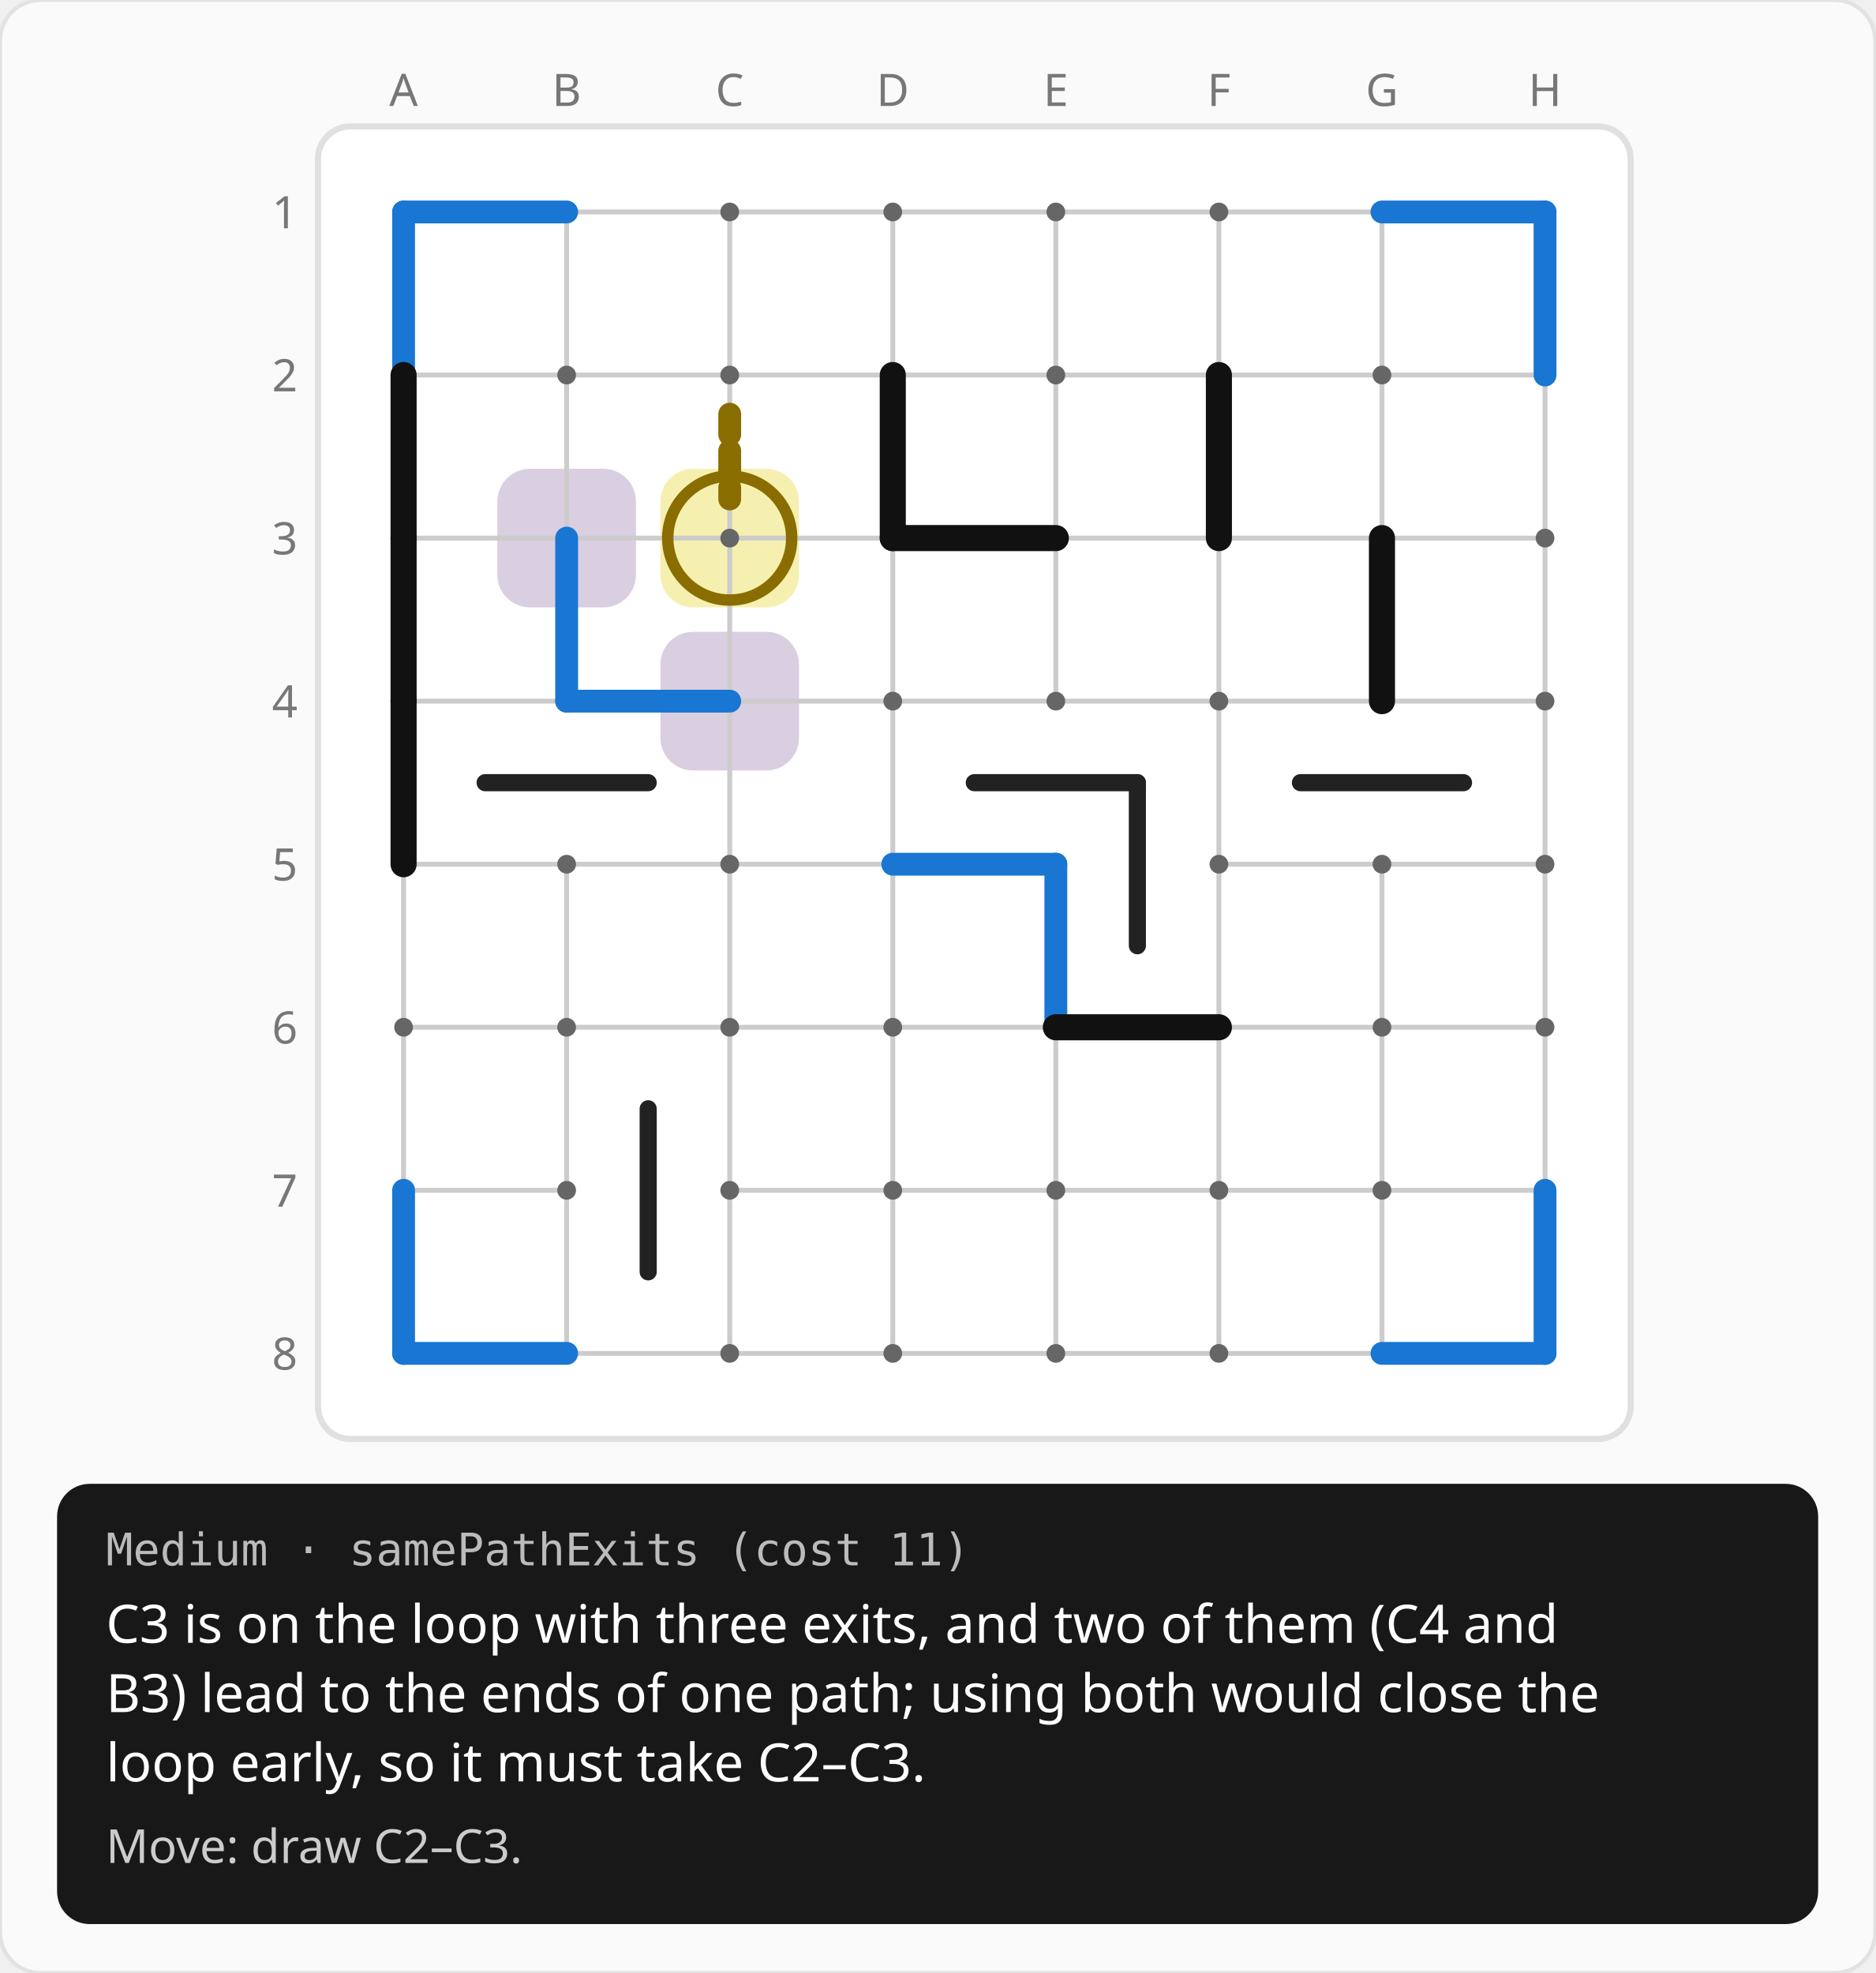
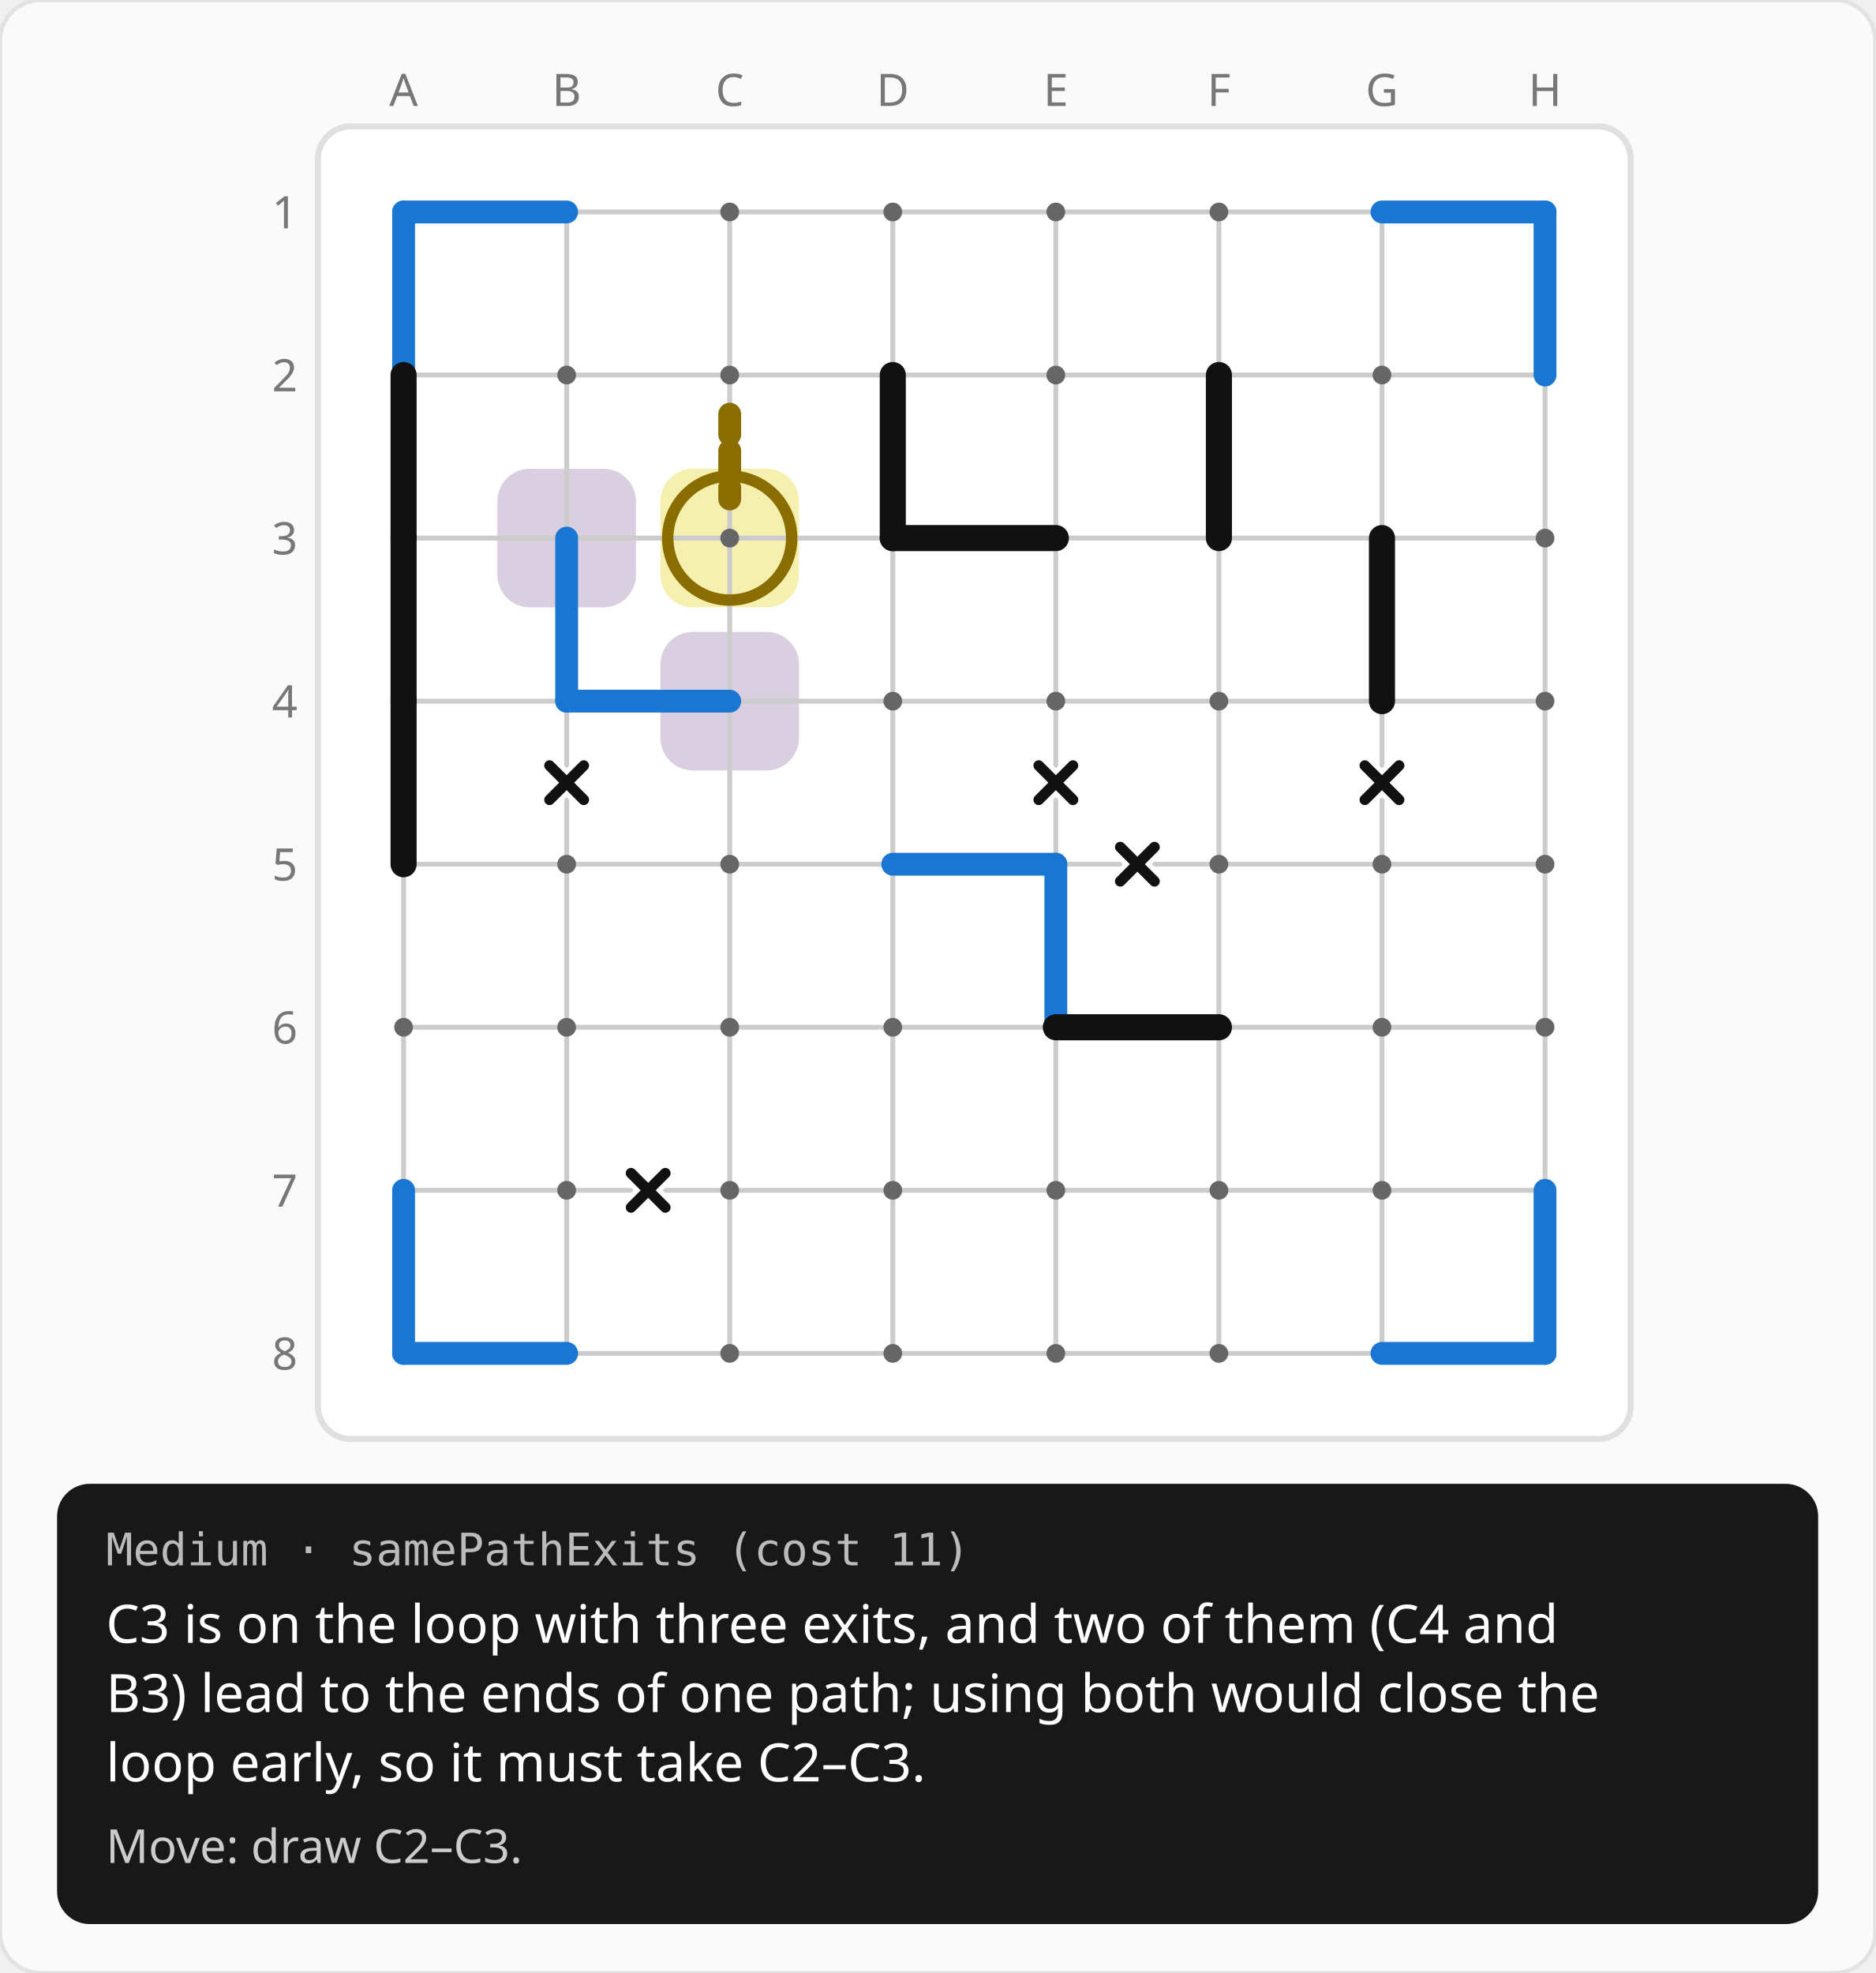
<svg xmlns="http://www.w3.org/2000/svg" width="460" height="484" viewBox="0 0 460 484">
  <rect width="460" height="484" rx="10" fill="#fafafa" stroke="#e2e2e2" />
  <defs>
    <pattern id="hatch" width="8" height="8" patternUnits="userSpaceOnUse" patternTransform="rotate(45)">
      <line x1="0" y1="0" x2="0" y2="8" stroke="#d55e00" stroke-width="3" opacity="0.55" />
    </pattern>
  </defs>
  <g transform="translate(59 12)">
    <text x="40" y="14" fill="#777777" font-size="11" font-family="system-ui, sans-serif" text-anchor="middle">A</text>
    <text x="80" y="14" fill="#777777" font-size="11" font-family="system-ui, sans-serif" text-anchor="middle">B</text>
    <text x="120" y="14" fill="#777777" font-size="11" font-family="system-ui, sans-serif" text-anchor="middle">C</text>
    <text x="160" y="14" fill="#777777" font-size="11" font-family="system-ui, sans-serif" text-anchor="middle">D</text>
    <text x="200" y="14" fill="#777777" font-size="11" font-family="system-ui, sans-serif" text-anchor="middle">E</text>
    <text x="240" y="14" fill="#777777" font-size="11" font-family="system-ui, sans-serif" text-anchor="middle">F</text>
    <text x="280" y="14" fill="#777777" font-size="11" font-family="system-ui, sans-serif" text-anchor="middle">G</text>
    <text x="320" y="14" fill="#777777" font-size="11" font-family="system-ui, sans-serif" text-anchor="middle">H</text>
    <text x="14" y="44" fill="#777777" font-size="11" font-family="system-ui, sans-serif" text-anchor="end">1</text>
    <text x="14" y="84" fill="#777777" font-size="11" font-family="system-ui, sans-serif" text-anchor="end">2</text>
    <text x="14" y="124" fill="#777777" font-size="11" font-family="system-ui, sans-serif" text-anchor="end">3</text>
    <text x="14" y="164" fill="#777777" font-size="11" font-family="system-ui, sans-serif" text-anchor="end">4</text>
    <text x="14" y="204" fill="#777777" font-size="11" font-family="system-ui, sans-serif" text-anchor="end">5</text>
    <text x="14" y="244" fill="#777777" font-size="11" font-family="system-ui, sans-serif" text-anchor="end">6</text>
    <text x="14" y="284" fill="#777777" font-size="11" font-family="system-ui, sans-serif" text-anchor="end">7</text>
    <text x="14" y="324" fill="#777777" font-size="11" font-family="system-ui, sans-serif" text-anchor="end">8</text>
    <g transform="translate(18 18)">
      <rect x="1" y="1" width="322" height="322" rx="8" fill="#ffffff" stroke="#e0e0e0" stroke-width="1.5" />
      <rect x="85" y="125" width="34" height="34" rx="8" fill="rgba(122,81,149,0.28)" />
      <rect x="45" y="85" width="34" height="34" rx="8" fill="rgba(122,81,149,0.28)" />
      <rect x="85" y="85" width="34" height="34" rx="8" fill="rgba(244,236,156,0.8)" />
-       <line x1="22" y1="22" x2="62" y2="22" stroke="#cccccc" stroke-width="1.2" />
-       <line x1="22" y1="22" x2="22" y2="62" stroke="#cccccc" stroke-width="1.2" />
-       <line x1="62" y1="22" x2="102" y2="22" stroke="#cccccc" stroke-width="1.2" />
-       <line x1="62" y1="22" x2="62" y2="62" stroke="#cccccc" stroke-width="1.2" />
-       <line x1="102" y1="22" x2="142" y2="22" stroke="#cccccc" stroke-width="1.2" />
-       <line x1="102" y1="22" x2="102" y2="62" stroke="#cccccc" stroke-width="1.2" />
-       <line x1="142" y1="22" x2="182" y2="22" stroke="#cccccc" stroke-width="1.2" />
-       <line x1="142" y1="22" x2="142" y2="62" stroke="#cccccc" stroke-width="1.2" />
-       <line x1="182" y1="22" x2="222" y2="22" stroke="#cccccc" stroke-width="1.2" />
-       <line x1="182" y1="22" x2="182" y2="62" stroke="#cccccc" stroke-width="1.2" />
-       <line x1="222" y1="22" x2="262" y2="22" stroke="#cccccc" stroke-width="1.2" />
-       <line x1="222" y1="22" x2="222" y2="62" stroke="#cccccc" stroke-width="1.2" />
-       <line x1="262" y1="22" x2="302" y2="22" stroke="#cccccc" stroke-width="1.2" />
-       <line x1="262" y1="22" x2="262" y2="62" stroke="#cccccc" stroke-width="1.2" />
-       <line x1="302" y1="22" x2="302" y2="62" stroke="#cccccc" stroke-width="1.2" />
-       <line x1="22" y1="62" x2="62" y2="62" stroke="#cccccc" stroke-width="1.2" />
-       <line x1="22" y1="62" x2="22" y2="102" stroke="#cccccc" stroke-width="1.2" />
-       <line x1="62" y1="62" x2="102" y2="62" stroke="#cccccc" stroke-width="1.2" />
-       <line x1="62" y1="62" x2="62" y2="102" stroke="#cccccc" stroke-width="1.2" />
-       <line x1="102" y1="62" x2="142" y2="62" stroke="#cccccc" stroke-width="1.2" />
-       <line x1="102" y1="62" x2="102" y2="102" stroke="#cccccc" stroke-width="1.2" />
-       <line x1="142" y1="62" x2="182" y2="62" stroke="#cccccc" stroke-width="1.2" />
-       <line x1="142" y1="62" x2="142" y2="102" stroke="#cccccc" stroke-width="1.2" />
-       <line x1="182" y1="62" x2="222" y2="62" stroke="#cccccc" stroke-width="1.2" />
-       <line x1="182" y1="62" x2="182" y2="102" stroke="#cccccc" stroke-width="1.2" />
-       <line x1="222" y1="62" x2="262" y2="62" stroke="#cccccc" stroke-width="1.2" />
-       <line x1="222" y1="62" x2="222" y2="102" stroke="#cccccc" stroke-width="1.2" />
-       <line x1="262" y1="62" x2="302" y2="62" stroke="#cccccc" stroke-width="1.2" />
-       <line x1="262" y1="62" x2="262" y2="102" stroke="#cccccc" stroke-width="1.2" />
-       <line x1="302" y1="62" x2="302" y2="102" stroke="#cccccc" stroke-width="1.2" />
-       <line x1="22" y1="102" x2="62" y2="102" stroke="#cccccc" stroke-width="1.2" />
-       <line x1="22" y1="102" x2="22" y2="142" stroke="#cccccc" stroke-width="1.2" />
-       <line x1="62" y1="102" x2="102" y2="102" stroke="#cccccc" stroke-width="1.2" />
-       <line x1="62" y1="102" x2="62" y2="142" stroke="#cccccc" stroke-width="1.2" />
-       <line x1="102" y1="102" x2="142" y2="102" stroke="#cccccc" stroke-width="1.2" />
-       <line x1="102" y1="102" x2="102" y2="142" stroke="#cccccc" stroke-width="1.2" />
-       <line x1="142" y1="102" x2="182" y2="102" stroke="#cccccc" stroke-width="1.2" />
-       <line x1="142" y1="102" x2="142" y2="142" stroke="#cccccc" stroke-width="1.2" />
-       <line x1="182" y1="102" x2="222" y2="102" stroke="#cccccc" stroke-width="1.2" />
-       <line x1="182" y1="102" x2="182" y2="142" stroke="#cccccc" stroke-width="1.2" />
-       <line x1="222" y1="102" x2="262" y2="102" stroke="#cccccc" stroke-width="1.2" />
-       <line x1="222" y1="102" x2="222" y2="142" stroke="#cccccc" stroke-width="1.2" />
-       <line x1="262" y1="102" x2="302" y2="102" stroke="#cccccc" stroke-width="1.2" />
-       <line x1="262" y1="102" x2="262" y2="142" stroke="#cccccc" stroke-width="1.2" />
-       <line x1="302" y1="102" x2="302" y2="142" stroke="#cccccc" stroke-width="1.2" />
-       <line x1="22" y1="142" x2="62" y2="142" stroke="#cccccc" stroke-width="1.2" />
-       <line x1="22" y1="142" x2="22" y2="182" stroke="#cccccc" stroke-width="1.2" />
-       <line x1="62" y1="142" x2="102" y2="142" stroke="#cccccc" stroke-width="1.2" />
-       <line x1="102" y1="142" x2="142" y2="142" stroke="#cccccc" stroke-width="1.2" />
-       <line x1="102" y1="142" x2="102" y2="182" stroke="#cccccc" stroke-width="1.2" />
-       <line x1="142" y1="142" x2="182" y2="142" stroke="#cccccc" stroke-width="1.2" />
-       <line x1="142" y1="142" x2="142" y2="182" stroke="#cccccc" stroke-width="1.2" />
-       <line x1="182" y1="142" x2="222" y2="142" stroke="#cccccc" stroke-width="1.2" />
-       <line x1="222" y1="142" x2="262" y2="142" stroke="#cccccc" stroke-width="1.2" />
-       <line x1="222" y1="142" x2="222" y2="182" stroke="#cccccc" stroke-width="1.2" />
-       <line x1="262" y1="142" x2="302" y2="142" stroke="#cccccc" stroke-width="1.2" />
-       <line x1="302" y1="142" x2="302" y2="182" stroke="#cccccc" stroke-width="1.2" />
-       <line x1="22" y1="182" x2="62" y2="182" stroke="#cccccc" stroke-width="1.2" />
-       <line x1="22" y1="182" x2="22" y2="222" stroke="#cccccc" stroke-width="1.2" />
-       <line x1="62" y1="182" x2="102" y2="182" stroke="#cccccc" stroke-width="1.2" />
-       <line x1="62" y1="182" x2="62" y2="222" stroke="#cccccc" stroke-width="1.2" />
-       <line x1="102" y1="182" x2="142" y2="182" stroke="#cccccc" stroke-width="1.2" />
-       <line x1="102" y1="182" x2="102" y2="222" stroke="#cccccc" stroke-width="1.2" />
-       <line x1="142" y1="182" x2="182" y2="182" stroke="#cccccc" stroke-width="1.2" />
-       <line x1="142" y1="182" x2="142" y2="222" stroke="#cccccc" stroke-width="1.2" />
-       <line x1="182" y1="182" x2="182" y2="222" stroke="#cccccc" stroke-width="1.2" />
-       <line x1="222" y1="182" x2="262" y2="182" stroke="#cccccc" stroke-width="1.2" />
-       <line x1="222" y1="182" x2="222" y2="222" stroke="#cccccc" stroke-width="1.2" />
-       <line x1="262" y1="182" x2="302" y2="182" stroke="#cccccc" stroke-width="1.2" />
-       <line x1="262" y1="182" x2="262" y2="222" stroke="#cccccc" stroke-width="1.2" />
-       <line x1="302" y1="182" x2="302" y2="222" stroke="#cccccc" stroke-width="1.2" />
-       <line x1="22" y1="222" x2="62" y2="222" stroke="#cccccc" stroke-width="1.2" />
-       <line x1="22" y1="222" x2="22" y2="262" stroke="#cccccc" stroke-width="1.2" />
-       <line x1="62" y1="222" x2="102" y2="222" stroke="#cccccc" stroke-width="1.2" />
-       <line x1="62" y1="222" x2="62" y2="262" stroke="#cccccc" stroke-width="1.2" />
-       <line x1="102" y1="222" x2="142" y2="222" stroke="#cccccc" stroke-width="1.2" />
-       <line x1="102" y1="222" x2="102" y2="262" stroke="#cccccc" stroke-width="1.2" />
-       <line x1="142" y1="222" x2="182" y2="222" stroke="#cccccc" stroke-width="1.2" />
-       <line x1="142" y1="222" x2="142" y2="262" stroke="#cccccc" stroke-width="1.2" />
-       <line x1="182" y1="222" x2="222" y2="222" stroke="#cccccc" stroke-width="1.2" />
-       <line x1="182" y1="222" x2="182" y2="262" stroke="#cccccc" stroke-width="1.2" />
-       <line x1="222" y1="222" x2="262" y2="222" stroke="#cccccc" stroke-width="1.2" />
-       <line x1="222" y1="222" x2="222" y2="262" stroke="#cccccc" stroke-width="1.2" />
-       <line x1="262" y1="222" x2="302" y2="222" stroke="#cccccc" stroke-width="1.2" />
-       <line x1="262" y1="222" x2="262" y2="262" stroke="#cccccc" stroke-width="1.2" />
-       <line x1="302" y1="222" x2="302" y2="262" stroke="#cccccc" stroke-width="1.2" />
-       <line x1="22" y1="262" x2="62" y2="262" stroke="#cccccc" stroke-width="1.2" />
-       <line x1="22" y1="262" x2="22" y2="302" stroke="#cccccc" stroke-width="1.2" />
-       <line x1="62" y1="262" x2="62" y2="302" stroke="#cccccc" stroke-width="1.2" />
-       <line x1="102" y1="262" x2="142" y2="262" stroke="#cccccc" stroke-width="1.2" />
-       <line x1="102" y1="262" x2="102" y2="302" stroke="#cccccc" stroke-width="1.2" />
-       <line x1="142" y1="262" x2="182" y2="262" stroke="#cccccc" stroke-width="1.2" />
-       <line x1="142" y1="262" x2="142" y2="302" stroke="#cccccc" stroke-width="1.2" />
-       <line x1="182" y1="262" x2="222" y2="262" stroke="#cccccc" stroke-width="1.2" />
-       <line x1="182" y1="262" x2="182" y2="302" stroke="#cccccc" stroke-width="1.2" />
-       <line x1="222" y1="262" x2="262" y2="262" stroke="#cccccc" stroke-width="1.2" />
-       <line x1="222" y1="262" x2="222" y2="302" stroke="#cccccc" stroke-width="1.2" />
-       <line x1="262" y1="262" x2="302" y2="262" stroke="#cccccc" stroke-width="1.2" />
-       <line x1="262" y1="262" x2="262" y2="302" stroke="#cccccc" stroke-width="1.2" />
-       <line x1="302" y1="262" x2="302" y2="302" stroke="#cccccc" stroke-width="1.2" />
-       <line x1="22" y1="302" x2="62" y2="302" stroke="#cccccc" stroke-width="1.2" />
-       <line x1="62" y1="302" x2="102" y2="302" stroke="#cccccc" stroke-width="1.2" />
-       <line x1="102" y1="302" x2="142" y2="302" stroke="#cccccc" stroke-width="1.2" />
-       <line x1="142" y1="302" x2="182" y2="302" stroke="#cccccc" stroke-width="1.2" />
-       <line x1="182" y1="302" x2="222" y2="302" stroke="#cccccc" stroke-width="1.2" />
-       <line x1="222" y1="302" x2="262" y2="302" stroke="#cccccc" stroke-width="1.2" />
-       <line x1="262" y1="302" x2="302" y2="302" stroke="#cccccc" stroke-width="1.2" />
+       <line x1="22" y1="22" x2="302" y2="22" stroke="#cccccc" stroke-width="1.2" />
+       <line x1="22" y1="62" x2="302" y2="62" stroke="#cccccc" stroke-width="1.2" />
+       <line x1="22" y1="102" x2="302" y2="102" stroke="#cccccc" stroke-width="1.2" />
+       <line x1="22" y1="142" x2="302" y2="142" stroke="#cccccc" stroke-width="1.2" />
+       <line x1="22" y1="182" x2="302" y2="182" stroke="#cccccc" stroke-width="1.2" />
+       <line x1="22" y1="222" x2="302" y2="222" stroke="#cccccc" stroke-width="1.2" />
+       <line x1="22" y1="262" x2="302" y2="262" stroke="#cccccc" stroke-width="1.2" />
+       <line x1="22" y1="302" x2="302" y2="302" stroke="#cccccc" stroke-width="1.2" />
+       <line x1="22" y1="22" x2="22" y2="302" stroke="#cccccc" stroke-width="1.2" />
+       <line x1="62" y1="22" x2="62" y2="302" stroke="#cccccc" stroke-width="1.2" />
+       <line x1="102" y1="22" x2="102" y2="302" stroke="#cccccc" stroke-width="1.2" />
+       <line x1="142" y1="22" x2="142" y2="302" stroke="#cccccc" stroke-width="1.2" />
+       <line x1="182" y1="22" x2="182" y2="302" stroke="#cccccc" stroke-width="1.2" />
+       <line x1="222" y1="22" x2="222" y2="302" stroke="#cccccc" stroke-width="1.2" />
+       <line x1="262" y1="22" x2="262" y2="302" stroke="#cccccc" stroke-width="1.2" />
+       <line x1="302" y1="22" x2="302" y2="302" stroke="#cccccc" stroke-width="1.2" />
      <circle cx="22" cy="22" r="2.3" fill="#666666" />
      <circle cx="62" cy="22" r="2.3" fill="#666666" />
      <circle cx="102" cy="22" r="2.3" fill="#666666" />
      <circle cx="142" cy="22" r="2.3" fill="#666666" />
      <circle cx="182" cy="22" r="2.3" fill="#666666" />
      <circle cx="222" cy="22" r="2.3" fill="#666666" />
      <circle cx="262" cy="22" r="2.3" fill="#666666" />
      <circle cx="302" cy="22" r="2.3" fill="#666666" />
      <circle cx="22" cy="62" r="2.3" fill="#666666" />
      <circle cx="62" cy="62" r="2.3" fill="#666666" />
      <circle cx="102" cy="62" r="2.3" fill="#666666" />
      <circle cx="142" cy="62" r="2.3" fill="#666666" />
      <circle cx="182" cy="62" r="2.3" fill="#666666" />
      <circle cx="222" cy="62" r="2.3" fill="#666666" />
      <circle cx="262" cy="62" r="2.3" fill="#666666" />
      <circle cx="302" cy="62" r="2.3" fill="#666666" />
      <circle cx="22" cy="102" r="2.3" fill="#666666" />
      <circle cx="62" cy="102" r="2.3" fill="#666666" />
      <circle cx="102" cy="102" r="2.3" fill="#666666" />
      <circle cx="142" cy="102" r="2.3" fill="#666666" />
      <circle cx="182" cy="102" r="2.3" fill="#666666" />
      <circle cx="222" cy="102" r="2.3" fill="#666666" />
      <circle cx="262" cy="102" r="2.3" fill="#666666" />
      <circle cx="302" cy="102" r="2.3" fill="#666666" />
      <circle cx="22" cy="142" r="2.3" fill="#666666" />
      <circle cx="62" cy="142" r="2.3" fill="#666666" />
      <circle cx="102" cy="142" r="2.3" fill="#666666" />
      <circle cx="142" cy="142" r="2.3" fill="#666666" />
      <circle cx="182" cy="142" r="2.3" fill="#666666" />
      <circle cx="222" cy="142" r="2.3" fill="#666666" />
      <circle cx="262" cy="142" r="2.3" fill="#666666" />
      <circle cx="302" cy="142" r="2.3" fill="#666666" />
      <circle cx="22" cy="182" r="2.3" fill="#666666" />
      <circle cx="62" cy="182" r="2.3" fill="#666666" />
      <circle cx="102" cy="182" r="2.3" fill="#666666" />
      <circle cx="142" cy="182" r="2.3" fill="#666666" />
      <circle cx="182" cy="182" r="2.3" fill="#666666" />
      <circle cx="222" cy="182" r="2.3" fill="#666666" />
      <circle cx="262" cy="182" r="2.3" fill="#666666" />
      <circle cx="302" cy="182" r="2.3" fill="#666666" />
      <circle cx="22" cy="222" r="2.3" fill="#666666" />
      <circle cx="62" cy="222" r="2.3" fill="#666666" />
      <circle cx="102" cy="222" r="2.3" fill="#666666" />
      <circle cx="142" cy="222" r="2.3" fill="#666666" />
      <circle cx="182" cy="222" r="2.3" fill="#666666" />
      <circle cx="222" cy="222" r="2.3" fill="#666666" />
      <circle cx="262" cy="222" r="2.3" fill="#666666" />
      <circle cx="302" cy="222" r="2.3" fill="#666666" />
      <circle cx="22" cy="262" r="2.3" fill="#666666" />
      <circle cx="62" cy="262" r="2.3" fill="#666666" />
      <circle cx="102" cy="262" r="2.3" fill="#666666" />
      <circle cx="142" cy="262" r="2.3" fill="#666666" />
      <circle cx="182" cy="262" r="2.3" fill="#666666" />
      <circle cx="222" cy="262" r="2.3" fill="#666666" />
      <circle cx="262" cy="262" r="2.3" fill="#666666" />
      <circle cx="302" cy="262" r="2.3" fill="#666666" />
      <circle cx="22" cy="302" r="2.3" fill="#666666" />
      <circle cx="62" cy="302" r="2.3" fill="#666666" />
      <circle cx="102" cy="302" r="2.3" fill="#666666" />
      <circle cx="142" cy="302" r="2.3" fill="#666666" />
      <circle cx="182" cy="302" r="2.3" fill="#666666" />
      <circle cx="222" cy="302" r="2.3" fill="#666666" />
      <circle cx="262" cy="302" r="2.3" fill="#666666" />
      <circle cx="302" cy="302" r="2.3" fill="#666666" />
      <line x1="22" y1="22" x2="62" y2="22" stroke="#1976d2" stroke-width="5.6" stroke-linecap="round" />
      <line x1="22" y1="22" x2="22" y2="62" stroke="#1976d2" stroke-width="5.6" stroke-linecap="round" />
      <line x1="262" y1="22" x2="302" y2="22" stroke="#1976d2" stroke-width="5.6" stroke-linecap="round" />
      <line x1="302" y1="22" x2="302" y2="62" stroke="#1976d2" stroke-width="5.6" stroke-linecap="round" />
      <line x1="22" y1="62" x2="22" y2="102" stroke="#111111" stroke-width="6.4" stroke-linecap="round" />
      <line x1="142" y1="62" x2="142" y2="102" stroke="#111111" stroke-width="6.4" stroke-linecap="round" />
      <line x1="222" y1="62" x2="222" y2="102" stroke="#111111" stroke-width="6.4" stroke-linecap="round" />
      <line x1="22" y1="102" x2="22" y2="142" stroke="#111111" stroke-width="6.4" stroke-linecap="round" />
      <line x1="62" y1="102" x2="62" y2="142" stroke="#1976d2" stroke-width="5.6" stroke-linecap="round" />
      <line x1="142" y1="102" x2="182" y2="102" stroke="#111111" stroke-width="6.4" stroke-linecap="round" />
      <line x1="262" y1="102" x2="262" y2="142" stroke="#111111" stroke-width="6.4" stroke-linecap="round" />
      <line x1="22" y1="142" x2="22" y2="182" stroke="#111111" stroke-width="6.4" stroke-linecap="round" />
      <line x1="62" y1="142" x2="102" y2="142" stroke="#1976d2" stroke-width="5.6" stroke-linecap="round" />
      <line x1="142" y1="182" x2="182" y2="182" stroke="#1976d2" stroke-width="5.6" stroke-linecap="round" />
      <line x1="182" y1="182" x2="182" y2="222" stroke="#1976d2" stroke-width="5.6" stroke-linecap="round" />
      <line x1="182" y1="222" x2="222" y2="222" stroke="#111111" stroke-width="6.4" stroke-linecap="round" />
      <line x1="22" y1="262" x2="22" y2="302" stroke="#1976d2" stroke-width="5.6" stroke-linecap="round" />
      <line x1="302" y1="262" x2="302" y2="302" stroke="#1976d2" stroke-width="5.6" stroke-linecap="round" />
      <line x1="22" y1="302" x2="62" y2="302" stroke="#1976d2" stroke-width="5.6" stroke-linecap="round" />
      <line x1="262" y1="302" x2="302" y2="302" stroke="#1976d2" stroke-width="5.6" stroke-linecap="round" />
-       <line x1="42" y1="162" x2="82" y2="162" stroke="#222222" stroke-width="4.2" stroke-linecap="round" />
-       <line x1="162" y1="162" x2="202" y2="162" stroke="#222222" stroke-width="4.2" stroke-linecap="round" />
-       <line x1="242" y1="162" x2="282" y2="162" stroke="#222222" stroke-width="4.2" stroke-linecap="round" />
-       <line x1="202" y1="162" x2="202" y2="202" stroke="#222222" stroke-width="4.2" stroke-linecap="round" />
-       <line x1="82" y1="242" x2="82" y2="282" stroke="#222222" stroke-width="4.2" stroke-linecap="round" />
+       <path d="M57.8 157.8L66.2 166.2M57.8 166.2L66.2 157.8" stroke="#ffffff" stroke-width="5" stroke-linecap="round" />
+       <path d="M57.8 157.8L66.2 166.2M57.8 166.2L66.2 157.8" stroke="#111111" stroke-width="2.6" stroke-linecap="round" />
+       <path d="M177.8 157.8L186.2 166.2M177.8 166.2L186.2 157.8" stroke="#ffffff" stroke-width="5" stroke-linecap="round" />
+       <path d="M177.8 157.8L186.2 166.2M177.8 166.2L186.2 157.8" stroke="#111111" stroke-width="2.6" stroke-linecap="round" />
+       <path d="M257.8 157.8L266.2 166.2M257.8 166.2L266.2 157.8" stroke="#ffffff" stroke-width="5" stroke-linecap="round" />
+       <path d="M257.8 157.8L266.2 166.2M257.8 166.2L266.2 157.8" stroke="#111111" stroke-width="2.6" stroke-linecap="round" />
+       <path d="M197.8 177.8L206.2 186.2M197.8 186.2L206.2 177.8" stroke="#ffffff" stroke-width="5" stroke-linecap="round" />
+       <path d="M197.8 177.8L206.2 186.2M197.8 186.2L206.2 177.8" stroke="#111111" stroke-width="2.6" stroke-linecap="round" />
+       <path d="M77.8 257.8L86.2 266.2M77.8 266.2L86.2 257.8" stroke="#ffffff" stroke-width="5" stroke-linecap="round" />
+       <path d="M77.8 257.8L86.2 266.2M77.8 266.2L86.2 257.8" stroke="#111111" stroke-width="2.6" stroke-linecap="round" />
      <circle cx="102" cy="102" r="15.2" fill="none" stroke="#8a6d00" stroke-width="2.8" />
      <line x1="102" y1="71.6" x2="102" y2="92.4" stroke="#8a6d00" stroke-width="5.6" stroke-linecap="round" stroke-dasharray="5 4" />
    </g>
  </g>
  <rect x="14" y="364" width="432" height="108" rx="8" fill="#181818" />
  <text x="26" y="384" fill="#bbbbbb" font-size="11" font-family="ui-monospace, Menlo, monospace">Medium · samePathExits (cost 11)</text>
  <text x="26" y="403" fill="#ffffff" font-size="13" font-family="system-ui, sans-serif">C3 is on the loop with three exits, and two of them (C4 and</text>
  <text x="26" y="420" fill="#ffffff" font-size="13" font-family="system-ui, sans-serif">B3) lead to the ends of one path; using both would close the</text>
  <text x="26" y="437" fill="#ffffff" font-size="13" font-family="system-ui, sans-serif">loop early, so it must take C2–C3.</text>
  <text x="26" y="457" fill="#cccccc" font-size="11.5" font-family="system-ui, sans-serif">Move: draw C2–C3.</text>
</svg>
